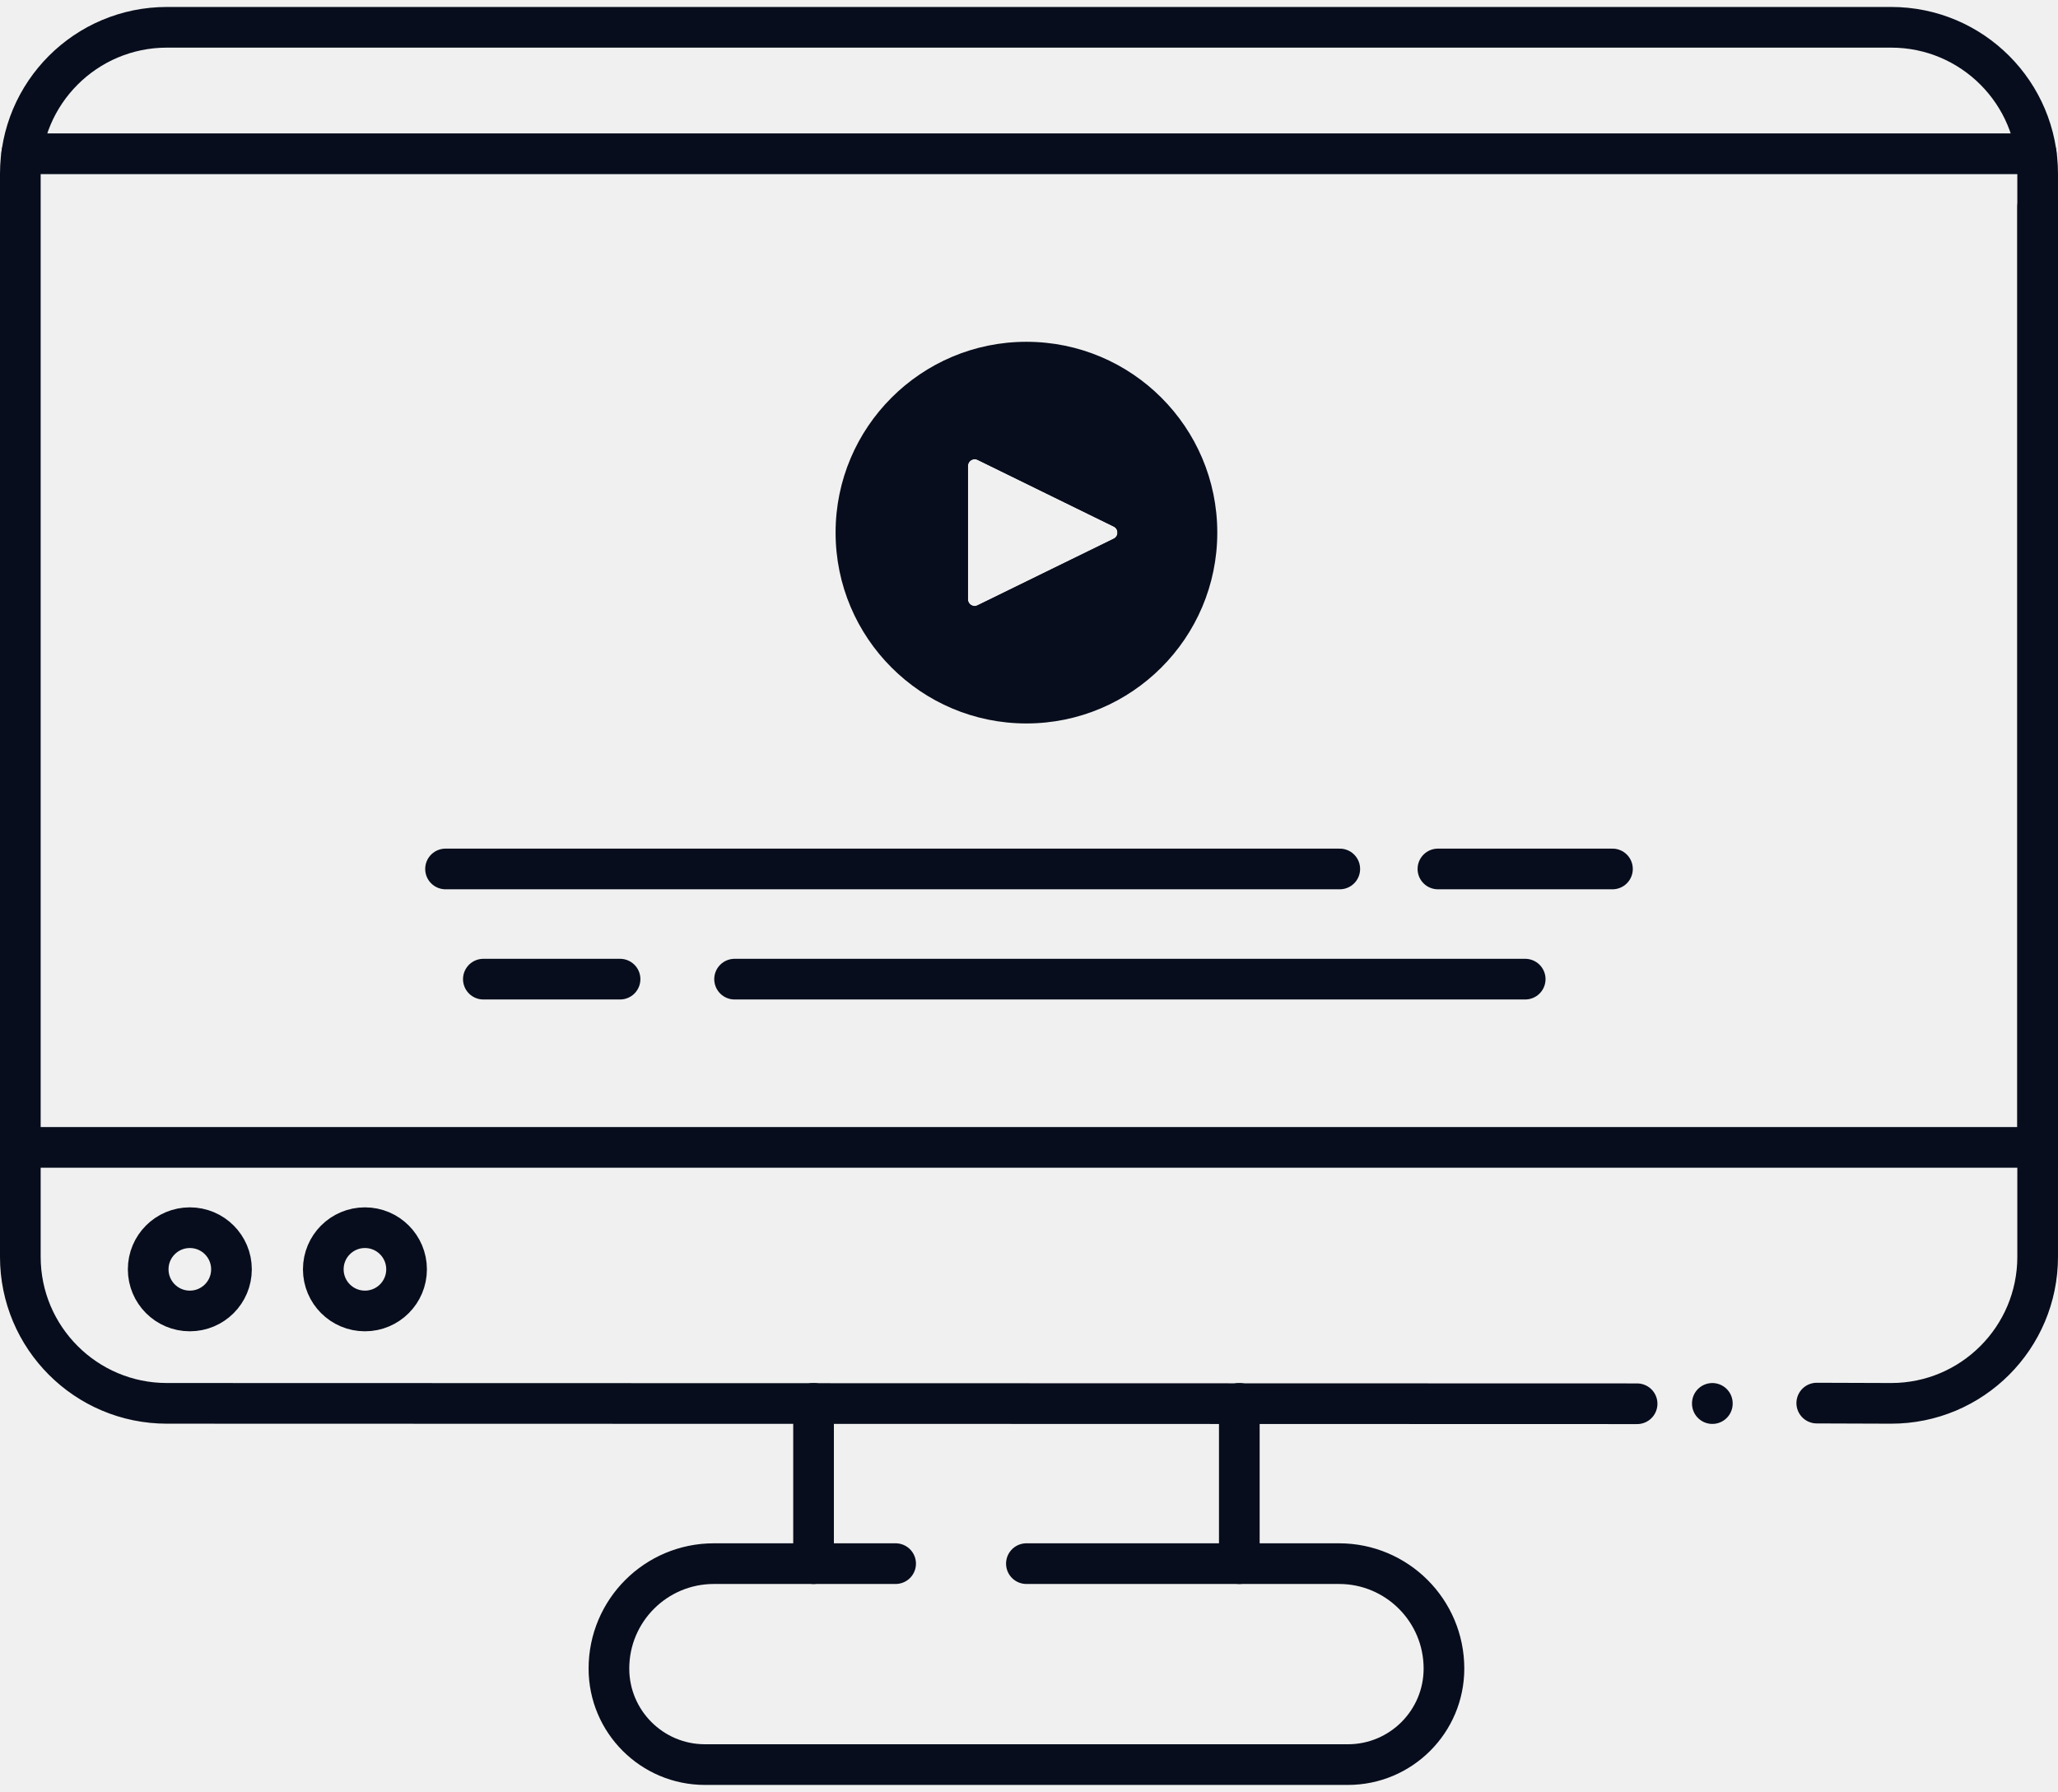
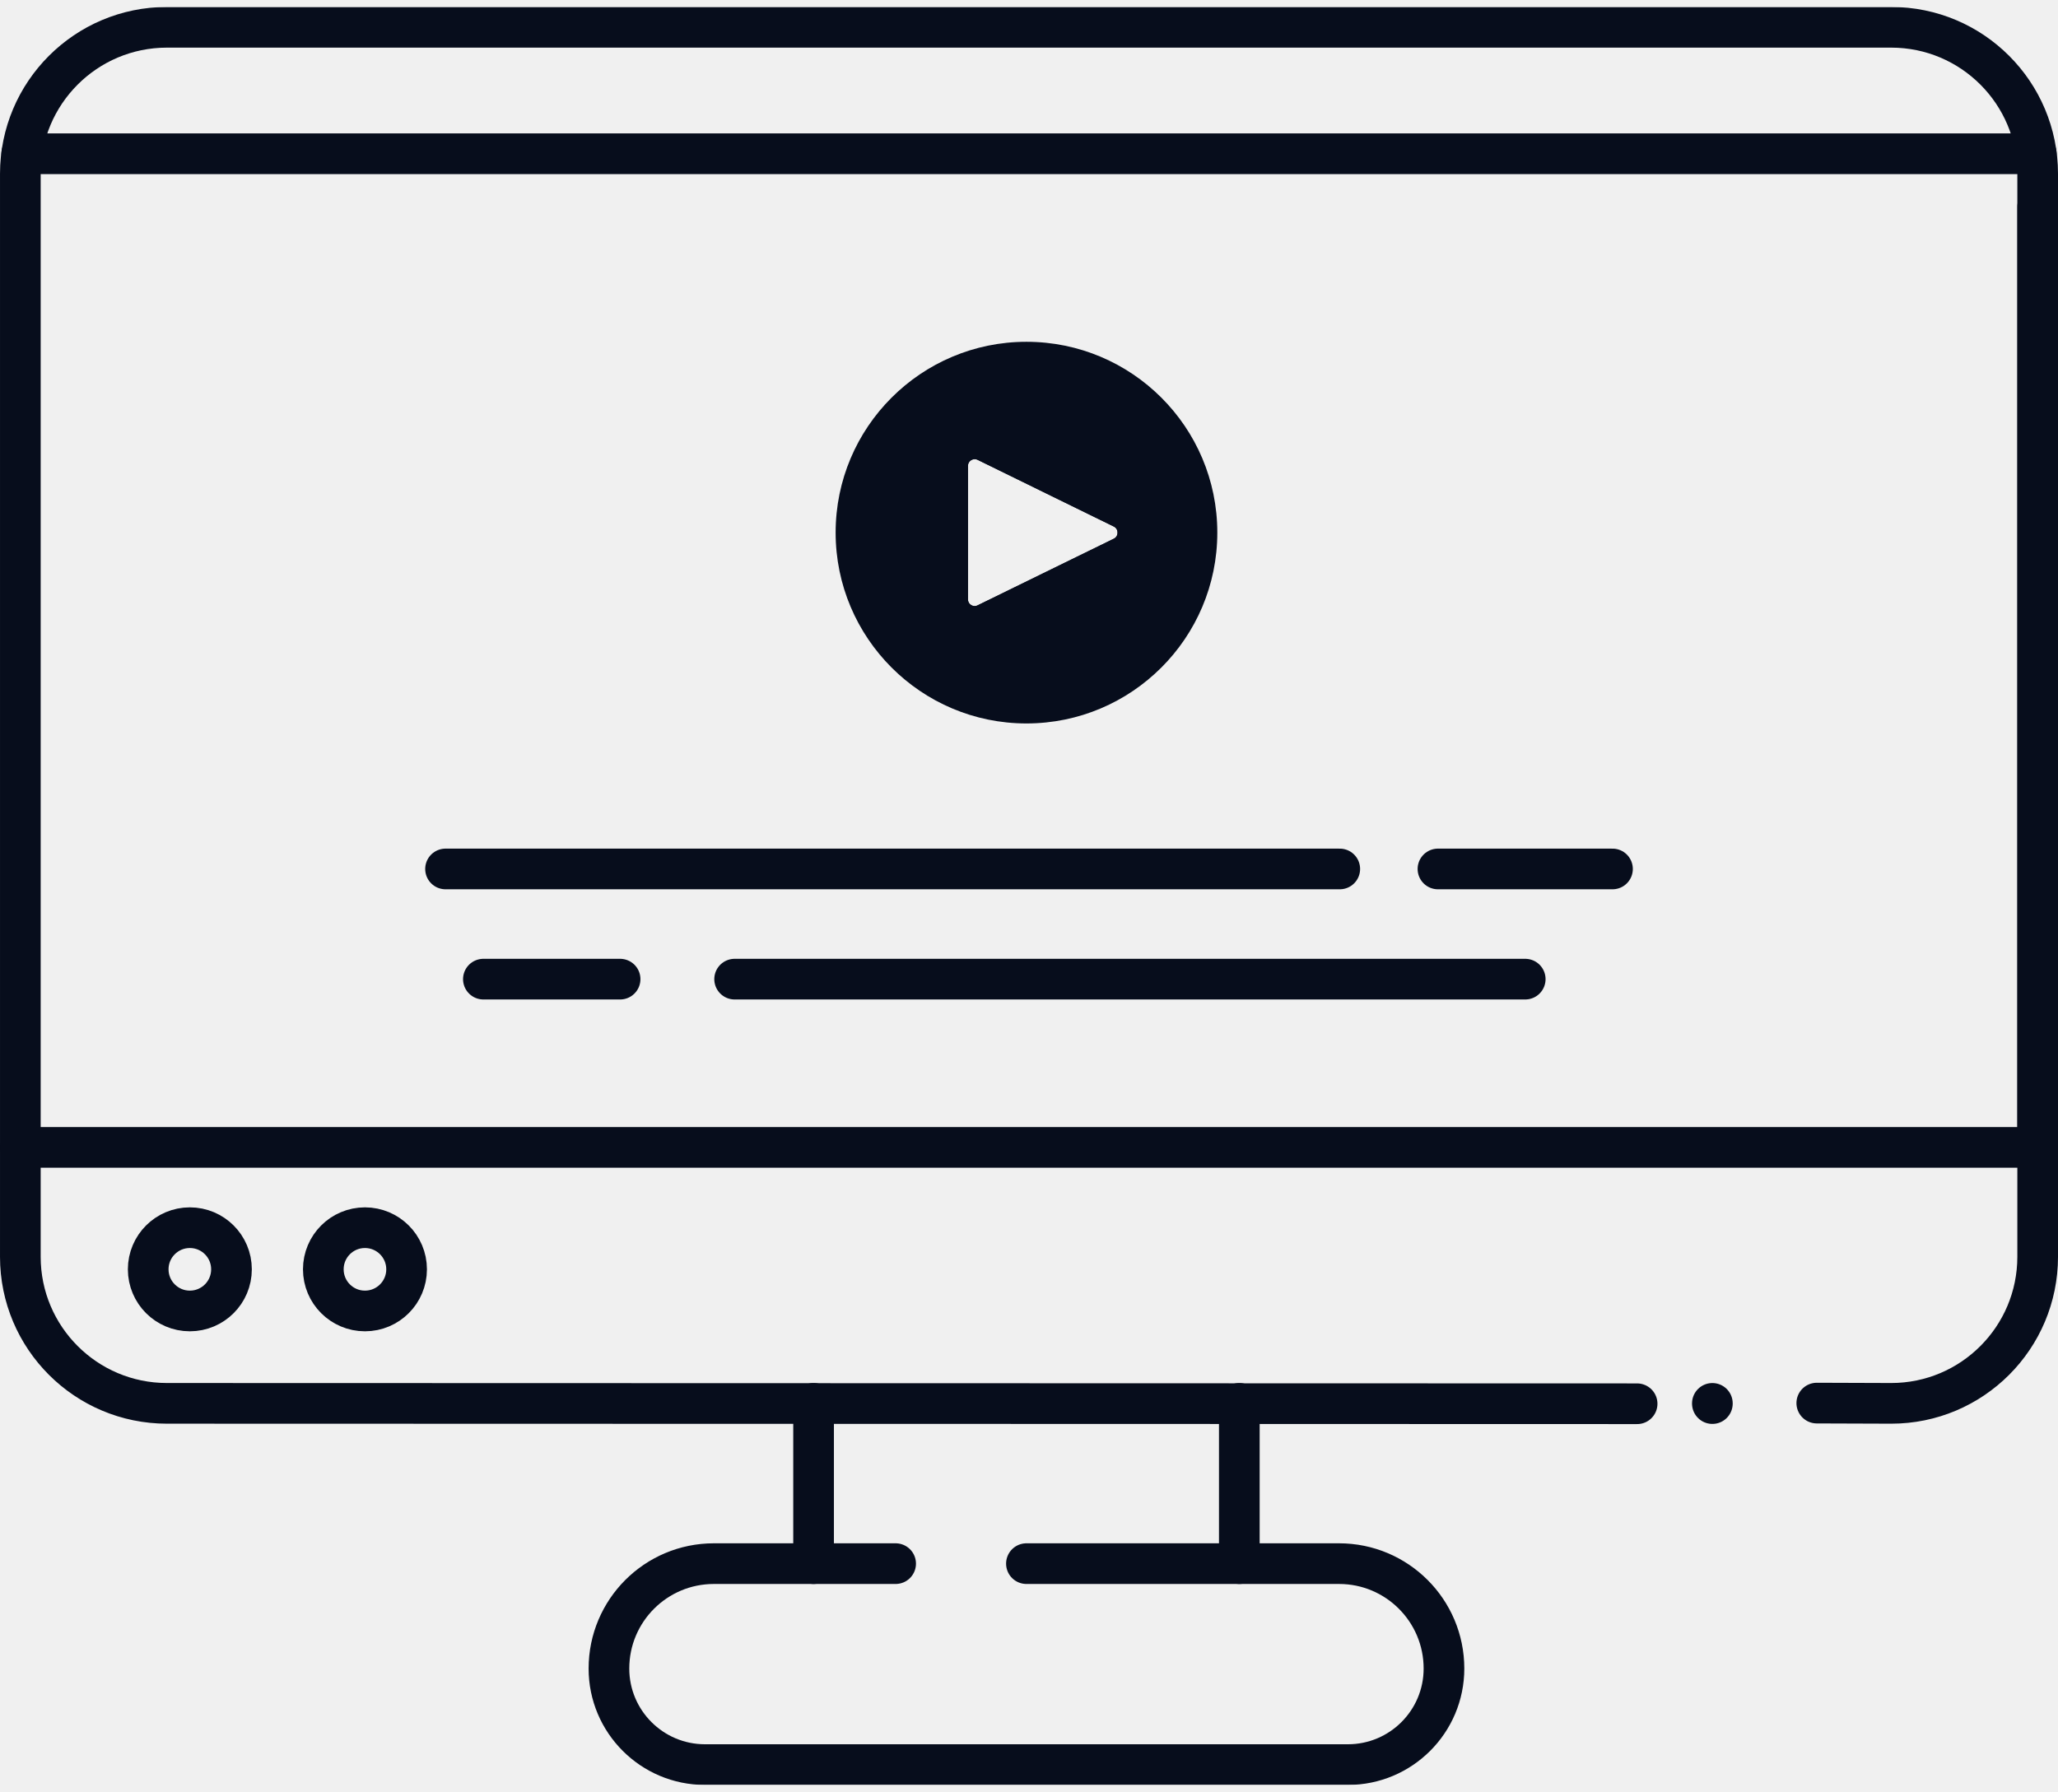
<svg xmlns="http://www.w3.org/2000/svg" width="147" height="128" viewBox="0 0 147 128" fill="none">
-   <g clip-path="url(#clip0_166_228)">
-     <path d="M116.936 100.274L11.921 100.245C6.14 100.245 1.452 95.556 1.452 89.776V12.419C1.452 6.638 6.14 1.95 11.921 1.95H135.085C140.865 1.95 145.547 6.638 145.547 12.419V89.776C145.547 95.556 140.865 100.245 135.085 100.245L129.769 100.227" stroke="#070D1C" stroke-width="2.905" stroke-miterlimit="10" stroke-linecap="round" />
-     <path d="M58.111 111.695V100.245" stroke="#070D1C" stroke-width="2.905" stroke-miterlimit="10" stroke-linecap="round" />
-     <path d="M88.523 111.695V100.245" stroke="#070D1C" stroke-width="2.905" stroke-miterlimit="10" stroke-linecap="round" />
-     <path d="M73.314 111.695H95.645C99.788 111.695 103.14 115.053 103.14 119.189C103.14 122.977 100.066 126.05 96.279 126.05H50.356C46.568 126.05 43.495 122.977 43.495 119.189C43.495 115.047 46.853 111.695 50.989 111.695H63.973" stroke="#070D1C" stroke-width="2.905" stroke-miterlimit="10" stroke-linecap="round" />
-     <path d="M1.452 81.963H145.547V14.766" stroke="#070D1C" stroke-width="2.905" stroke-miterlimit="10" stroke-linecap="round" />
-     <path d="M122.31 100.262C122.31 100.315 122.31 100.21 122.31 100.262" stroke="#070D1C" stroke-width="2.905" stroke-miterlimit="10" stroke-linecap="round" />
-     <path d="M31.824 62.072H67.162H70.497H75.173H95.698" stroke="#070D1C" stroke-width="2.905" stroke-miterlimit="10" stroke-linecap="round" />
-     <path d="M102.709 62.072H115.176" stroke="#070D1C" stroke-width="2.905" stroke-miterlimit="10" stroke-linecap="round" />
-     <path d="M52.47 69.943H108.943" stroke="#070D1C" stroke-width="2.905" stroke-miterlimit="10" stroke-linecap="round" />
-     <path d="M44.29 69.943H34.525" stroke="#070D1C" stroke-width="2.905" stroke-miterlimit="10" stroke-linecap="round" />
-     <path d="M80.192 39.787L70.468 44.545C69.184 45.178 67.685 44.242 67.685 42.808V33.286C67.685 31.851 69.184 30.916 70.468 31.543L80.192 36.307C81.633 37.016 81.633 39.078 80.192 39.787Z" stroke="#070D1C" stroke-width="2.905" stroke-miterlimit="10" stroke-linecap="round" />
-     <path d="M73.314 24.415C65.791 24.415 59.685 30.521 59.685 38.044C59.685 45.567 65.791 51.678 73.314 51.678C80.837 51.678 86.949 45.573 86.949 38.044C86.949 30.515 80.843 24.415 73.314 24.415ZM80.192 39.787L70.468 44.544C69.184 45.178 67.685 44.242 67.685 42.807V33.286C67.685 31.851 69.184 30.916 70.468 31.543L80.192 36.307C81.633 37.016 81.633 39.078 80.192 39.787Z" fill="#070D1C" />
-     <path d="M80.192 39.787L70.468 44.545C69.184 45.178 67.685 44.242 67.685 42.808V33.286C67.685 31.851 69.184 30.916 70.468 31.543L80.192 36.307C81.633 37.016 81.633 39.078 80.192 39.787Z" stroke="#070D1C" stroke-width="2.905" stroke-miterlimit="10" stroke-linecap="round" />
-     <path d="M13.559 93.646C15.202 93.646 16.534 92.314 16.534 90.671C16.534 89.028 15.202 87.697 13.559 87.697C11.916 87.697 10.585 89.028 10.585 90.671C10.585 92.314 11.916 93.646 13.559 93.646Z" stroke="#070D1C" stroke-width="2.905" stroke-miterlimit="10" stroke-linecap="round" />
-     <path d="M26.067 93.646C27.709 93.646 29.041 92.314 29.041 90.671C29.041 89.028 27.709 87.697 26.067 87.697C24.424 87.697 23.092 89.028 23.092 90.671C23.092 92.314 24.424 93.646 26.067 93.646Z" stroke="#070D1C" stroke-width="2.905" stroke-miterlimit="10" stroke-linecap="round" />
-     <path d="M145.449 10.984H1.551" stroke="#070D1C" stroke-width="2.905" stroke-miterlimit="10" stroke-linecap="round" />
+   <g clip-path="url(#clip0_2403_1195)">
+     <mask id="mask0_2403_1195" style="mask-type:luminance" maskUnits="userSpaceOnUse" x="0" y="0" width="147" height="128">
+       <path d="M147 0.498H0V127.502H147V0.498Z" fill="white" />
+     </mask>
+     <g mask="url(#mask0_2403_1195)">
+       <path d="M116.937 100.274L11.922 100.245C6.141 100.245 1.453 95.556 1.453 89.776V12.419C1.453 6.638 6.141 1.95 11.922 1.95H135.086C140.866 1.95 145.548 6.638 145.548 12.419V89.776C145.548 95.556 140.866 100.245 135.086 100.245L129.77 100.227" stroke="#070D1C" stroke-width="2.905" stroke-miterlimit="10" stroke-linecap="round" />
+       <path d="M58.113 111.695V100.245" stroke="#070D1C" stroke-width="2.905" stroke-miterlimit="10" stroke-linecap="round" />
+       <path d="M88.523 111.695V100.245" stroke="#070D1C" stroke-width="2.905" stroke-miterlimit="10" stroke-linecap="round" />
+       <path d="M73.316 111.695H95.647C99.789 111.695 103.141 115.053 103.141 119.189C103.141 122.977 100.067 126.05 96.28 126.05H50.357C46.569 126.05 43.496 122.977 43.496 119.189C43.496 115.047 46.854 111.695 50.99 111.695H63.974" stroke="#070D1C" stroke-width="2.905" stroke-miterlimit="10" stroke-linecap="round" />
+       <path d="M1.453 81.963H145.548V14.766" stroke="#070D1C" stroke-width="2.905" stroke-miterlimit="10" stroke-linecap="round" />
+       <path d="M122.312 100.262C122.312 100.315 122.312 100.21 122.312 100.262Z" stroke="#070D1C" stroke-width="2.905" stroke-miterlimit="10" stroke-linecap="round" />
+       <path d="M31.824 62.072H67.163H70.497H75.174H95.698" stroke="#070D1C" stroke-width="2.905" stroke-miterlimit="10" stroke-linecap="round" />
+       <path d="M102.711 62.072H115.178" stroke="#070D1C" stroke-width="2.905" stroke-miterlimit="10" stroke-linecap="round" />
+       <path d="M52.473 69.943H108.945" stroke="#070D1C" stroke-width="2.905" stroke-miterlimit="10" stroke-linecap="round" />
+       <path d="M44.293 69.943H34.527" stroke="#070D1C" stroke-width="2.905" stroke-miterlimit="10" stroke-linecap="round" />
+       <path d="M80.195 39.787L70.47 44.545C69.186 45.178 67.688 44.242 67.688 42.808V33.286C67.688 31.851 69.186 30.916 70.47 31.543L80.195 36.307C81.636 37.016 81.636 39.078 80.195 39.787Z" stroke="#070D1C" stroke-width="2.905" stroke-miterlimit="10" stroke-linecap="round" />
+       <path d="M73.316 24.415C65.793 24.415 59.688 30.521 59.688 38.044C59.688 45.567 65.793 51.678 73.316 51.678C80.839 51.678 86.951 45.573 86.951 38.044C86.951 30.515 80.845 24.415 73.316 24.415ZM80.195 39.787L70.47 44.544C69.186 45.178 67.687 44.242 67.687 42.807V33.286C67.687 31.851 69.186 30.916 70.47 31.543L80.195 36.307C81.635 37.016 81.635 39.078 80.195 39.787Z" fill="#070D1C" />
+       <path d="M80.195 39.787L70.47 44.545C69.186 45.178 67.688 44.242 67.688 42.808V33.286C67.688 31.851 69.186 30.916 70.47 31.543L80.195 36.307C81.636 37.016 81.636 39.078 80.195 39.787Z" stroke="#070D1C" stroke-width="2.905" stroke-miterlimit="10" stroke-linecap="round" />
+       <path d="M13.56 93.646C15.203 93.646 16.535 92.314 16.535 90.671C16.535 89.028 15.203 87.697 13.56 87.697C11.918 87.697 10.586 89.028 10.586 90.671C10.586 92.314 11.918 93.646 13.56 93.646Z" stroke="#070D1C" stroke-width="2.905" stroke-miterlimit="10" stroke-linecap="round" />
+       <path d="M26.068 93.646C27.711 93.646 29.043 92.314 29.043 90.671C29.043 89.028 27.711 87.697 26.068 87.697C24.425 87.697 23.094 89.028 23.094 90.671C23.094 92.314 24.425 93.646 26.068 93.646Z" stroke="#070D1C" stroke-width="2.905" stroke-miterlimit="10" stroke-linecap="round" />
+       <path d="M145.449 10.984H1.551" stroke="#070D1C" stroke-width="2.905" stroke-miterlimit="10" stroke-linecap="round" />
+     </g>
  </g>
  <defs>
-     <clipPath id="clip0_166_228">
-       <rect width="147" height="127.004" fill="white" transform="translate(0 0.498047)" />
+     <clipPath id="clip0_2403_1195">
+       <rect width="147" height="128" fill="white" />
    </clipPath>
  </defs>
</svg>
